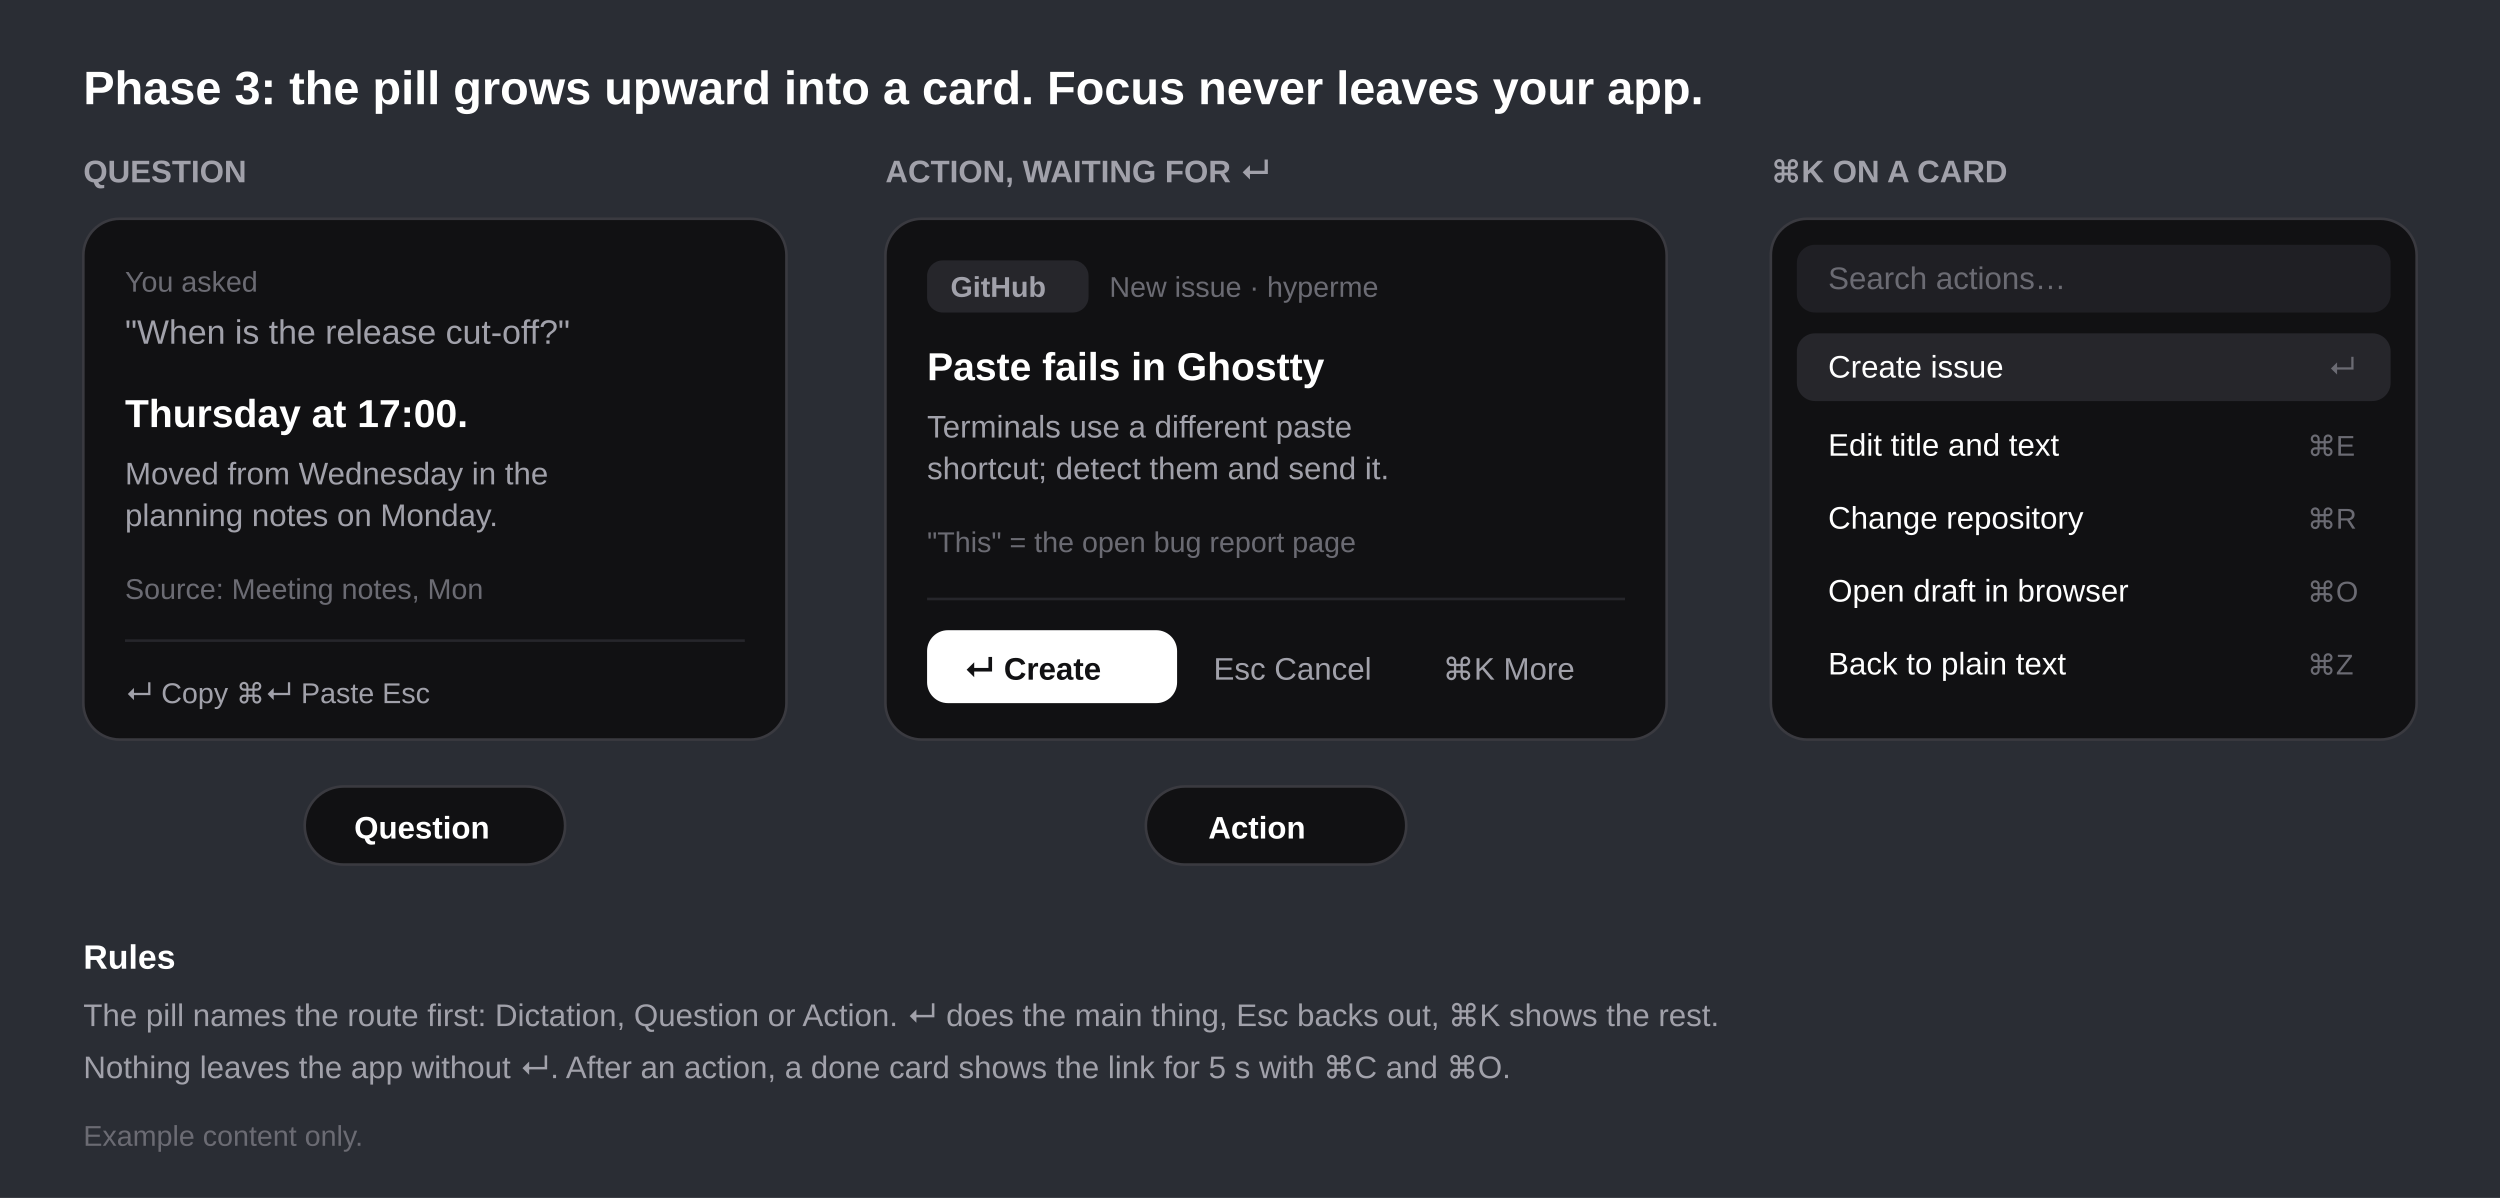
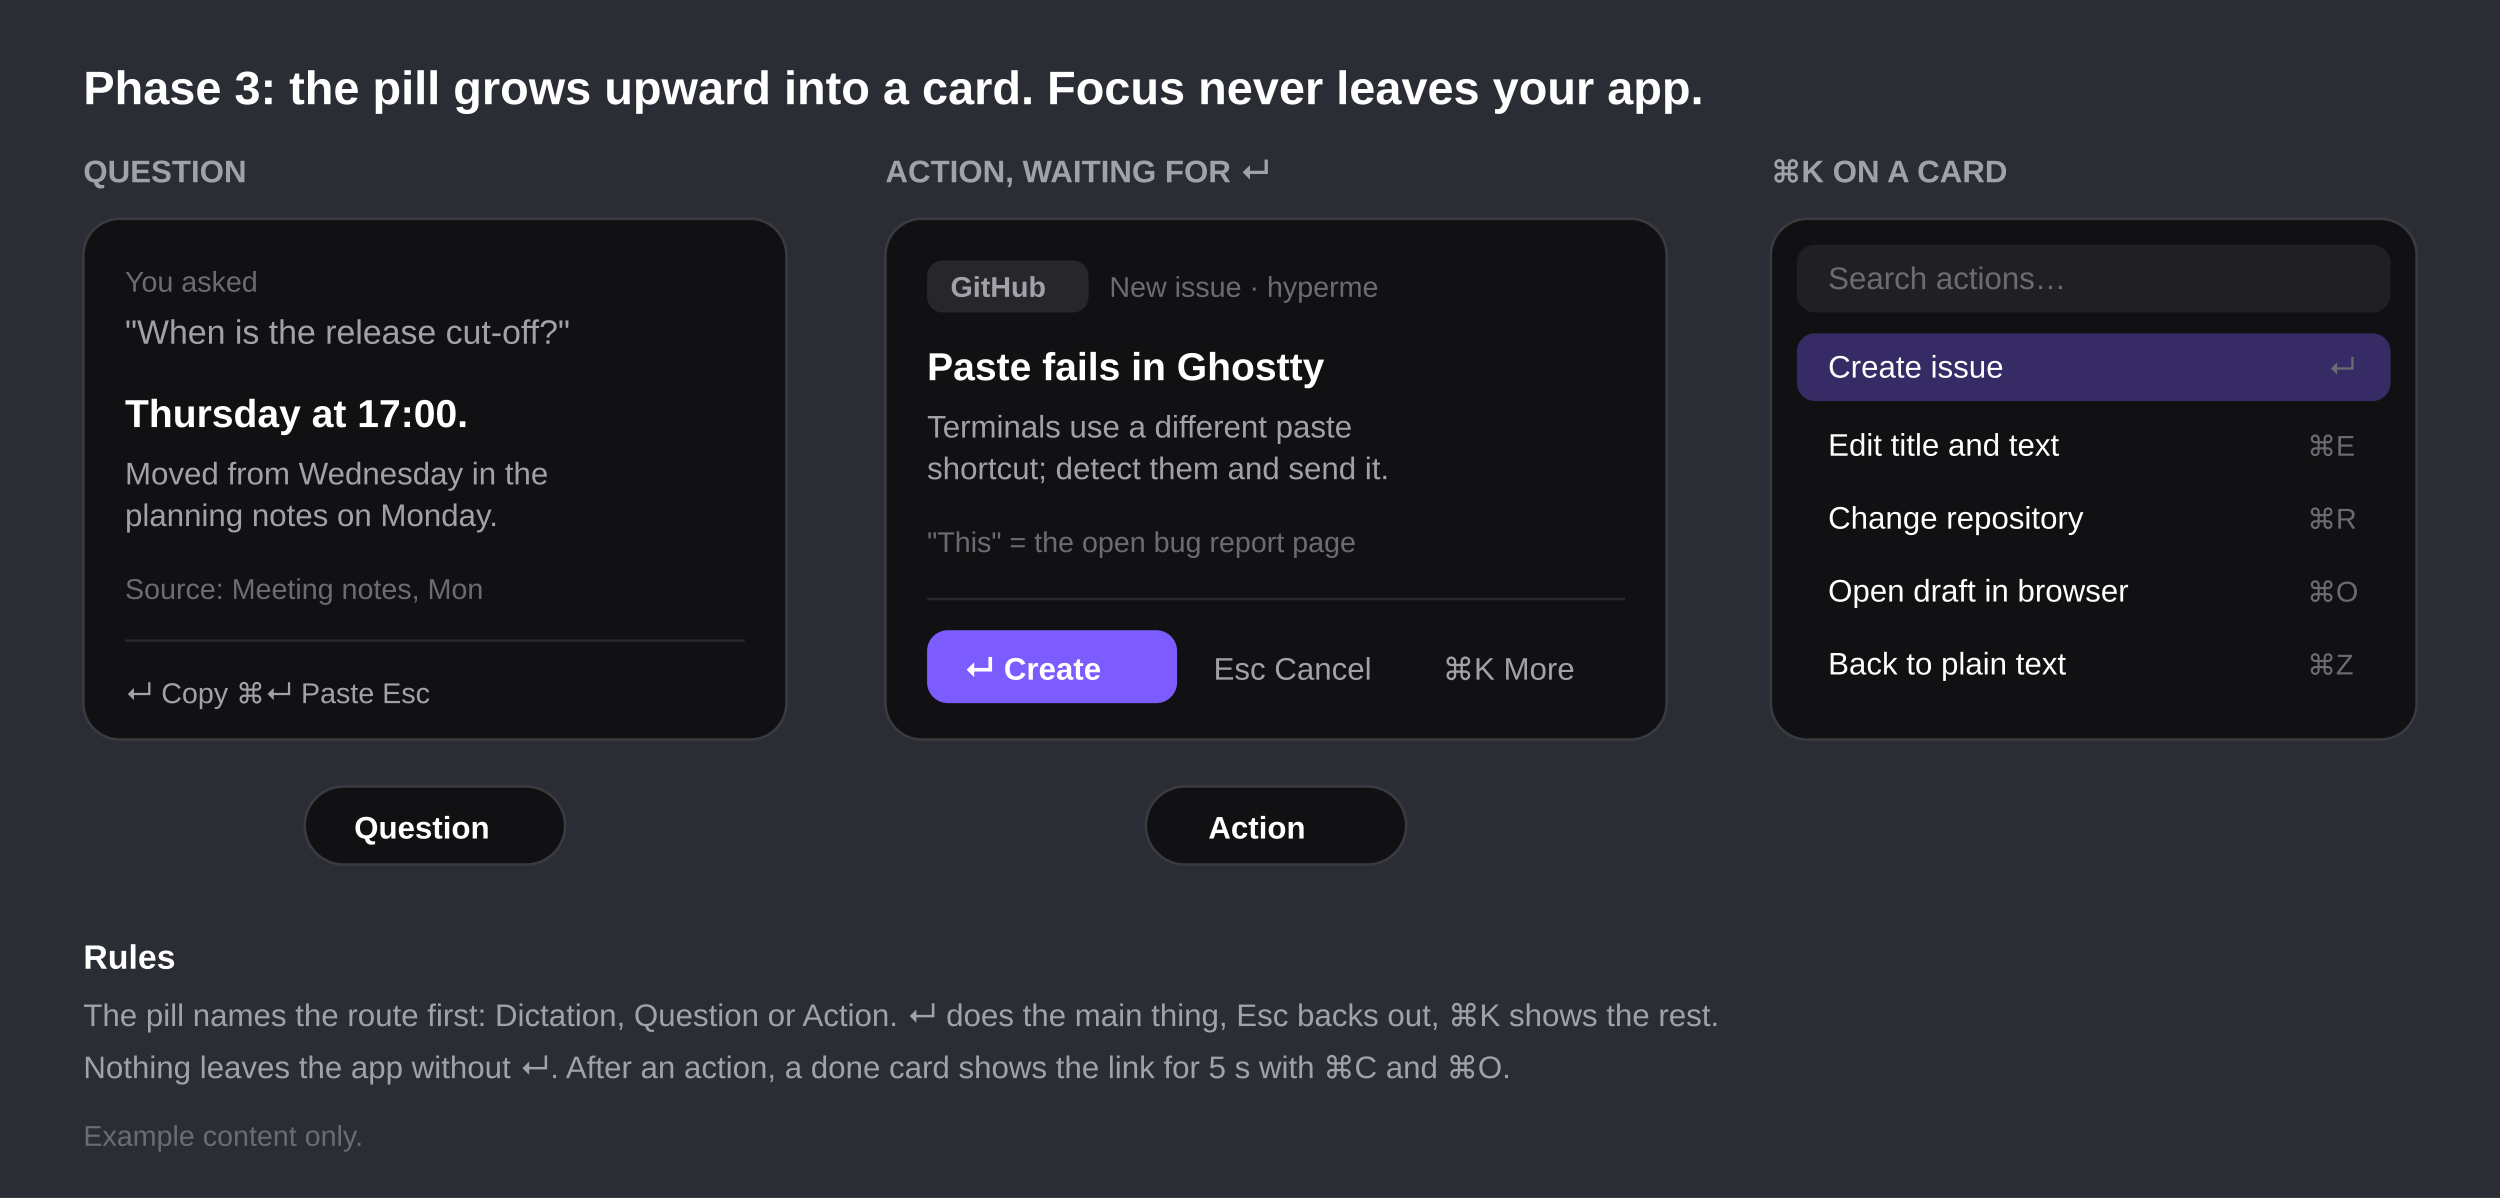
<svg xmlns="http://www.w3.org/2000/svg" width="960" height="460" viewBox="0 0 960 460" font-family="-apple-system, BlinkMacSystemFont, 'SF Pro Text', 'Helvetica Neue', Arial, sans-serif">
  <rect width="960" height="460" fill="#2A2D34" />
  <text x="32" y="40" fill="#FFFFFF" font-size="18" font-weight="700">Phase 3: the pill grows upward into a card. Focus never leaves your app.</text>
  <g transform="translate(32,70)">
    <text x="0" y="0" fill="#A1A1AA" font-size="12" font-weight="600">QUESTION</text>
    <rect x="0" y="14" width="270" height="200" rx="14" fill="#111113" stroke="#3A3A40" />
    <text x="16" y="42" fill="#6B6B73" font-size="11">You asked</text>
    <text x="16" y="62" fill="#A1A1AA" font-size="13">"When is the release cut-off?"</text>
    <text x="16" y="94" fill="#FFFFFF" font-size="15" font-weight="700">Thursday at 17:00.</text>
    <text x="16" y="116" fill="#A1A1AA" font-size="12">Moved from Wednesday in the</text>
    <text x="16" y="132" fill="#A1A1AA" font-size="12">planning notes on Monday.</text>
    <text x="16" y="160" fill="#6B6B73" font-size="11">Source: Meeting notes, Mon</text>
    <line x1="16" y1="176" x2="254" y2="176" stroke="#26262B" />
    <text x="16" y="200" fill="#A1A1AA" font-size="11">↵ Copy   ⌘↵ Paste   Esc</text>
    <rect x="85" y="232" width="100" height="30" rx="15" fill="#111113" stroke="#3A3A40" />
    <text x="104" y="252" fill="#FFFFFF" font-size="12" font-weight="600">Question</text>
  </g>
  <g transform="translate(340,70)">
    <text x="0" y="0" fill="#A1A1AA" font-size="12" font-weight="600">ACTION, WAITING FOR ↵</text>
    <rect x="0" y="14" width="300" height="200" rx="14" fill="#111113" stroke="#3A3A40" />
    <rect x="16" y="30" width="62" height="20" rx="6" fill="#26262B" />
    <text x="25" y="44" fill="#A1A1AA" font-size="11" font-weight="600">GitHub</text>
    <text x="86" y="44" fill="#6B6B73" font-size="11">New issue · hyperme</text>
    <text x="16" y="76" fill="#FFFFFF" font-size="15" font-weight="700">Paste fails in Ghostty</text>
    <text x="16" y="98" fill="#A1A1AA" font-size="12">Terminals use a different paste</text>
    <text x="16" y="114" fill="#A1A1AA" font-size="12">shortcut; detect them and send it.</text>
    <text x="16" y="142" fill="#6B6B73" font-size="11">"This" = the open bug report page</text>
    <line x1="16" y1="160" x2="284" y2="160" stroke="#26262B" />
-     <rect x="16" y="172" width="96" height="28" rx="8" fill="#FFFFFF" />
-     <text x="30" y="191" fill="#111113" font-size="12" font-weight="700">↵ Create</text>
+     <rect x="16" y="172" width="96" height="28" rx="8" fill="#7C5CFF" />
+     <text x="30" y="191" fill="#FFFFFF" font-size="12" font-weight="700">↵ Create</text>
    <text x="126" y="191" fill="#A1A1AA" font-size="12">Esc Cancel</text>
    <text x="214" y="191" fill="#A1A1AA" font-size="12">⌘K More</text>
    <rect x="100" y="232" width="100" height="30" rx="15" fill="#111113" stroke="#3A3A40" />
    <text x="124" y="252" fill="#FFFFFF" font-size="12" font-weight="600">Action</text>
  </g>
  <g transform="translate(680,70)">
    <text x="0" y="0" fill="#A1A1AA" font-size="12" font-weight="600">⌘K ON A CARD</text>
    <rect x="0" y="14" width="248" height="200" rx="14" fill="#111113" stroke="#3A3A40" />
    <rect x="10" y="24" width="228" height="26" rx="7" fill="#1F1F24" />
    <text x="22" y="41" fill="#6B6B73" font-size="12">Search actions…</text>
-     <rect x="10" y="58" width="228" height="26" rx="7" fill="#26262B" />
+     <rect x="10" y="58" width="228" height="26" rx="7" fill="#7C5CFF" opacity="0.35" />
    <text x="22" y="75" fill="#FFFFFF" font-size="12">Create issue</text>
    <text x="214" y="75" fill="#6B6B73" font-size="11">↵</text>
    <text x="22" y="105" fill="#FFFFFF" font-size="12">Edit title and text</text>
    <text x="206" y="105" fill="#6B6B73" font-size="11">⌘E</text>
    <text x="22" y="133" fill="#FFFFFF" font-size="12">Change repository</text>
    <text x="206" y="133" fill="#6B6B73" font-size="11">⌘R</text>
    <text x="22" y="161" fill="#FFFFFF" font-size="12">Open draft in browser</text>
    <text x="206" y="161" fill="#6B6B73" font-size="11">⌘O</text>
    <text x="22" y="189" fill="#FFFFFF" font-size="12">Back to plain text</text>
    <text x="206" y="189" fill="#6B6B73" font-size="11">⌘Z</text>
  </g>
  <text x="32" y="372" fill="#FFFFFF" font-size="13" font-weight="700">Rules</text>
  <text x="32" y="394" fill="#A1A1AA" font-size="12">The pill names the route first: Dictation, Question or Action.   ↵ does the main thing, Esc backs out, ⌘K shows the rest.</text>
  <text x="32" y="414" fill="#A1A1AA" font-size="12">Nothing leaves the app without ↵.   After an action, a done card shows the link for 5 s with ⌘C and ⌘O.</text>
  <text x="32" y="440" fill="#6B6B73" font-size="11">Example content only.</text>
</svg>
